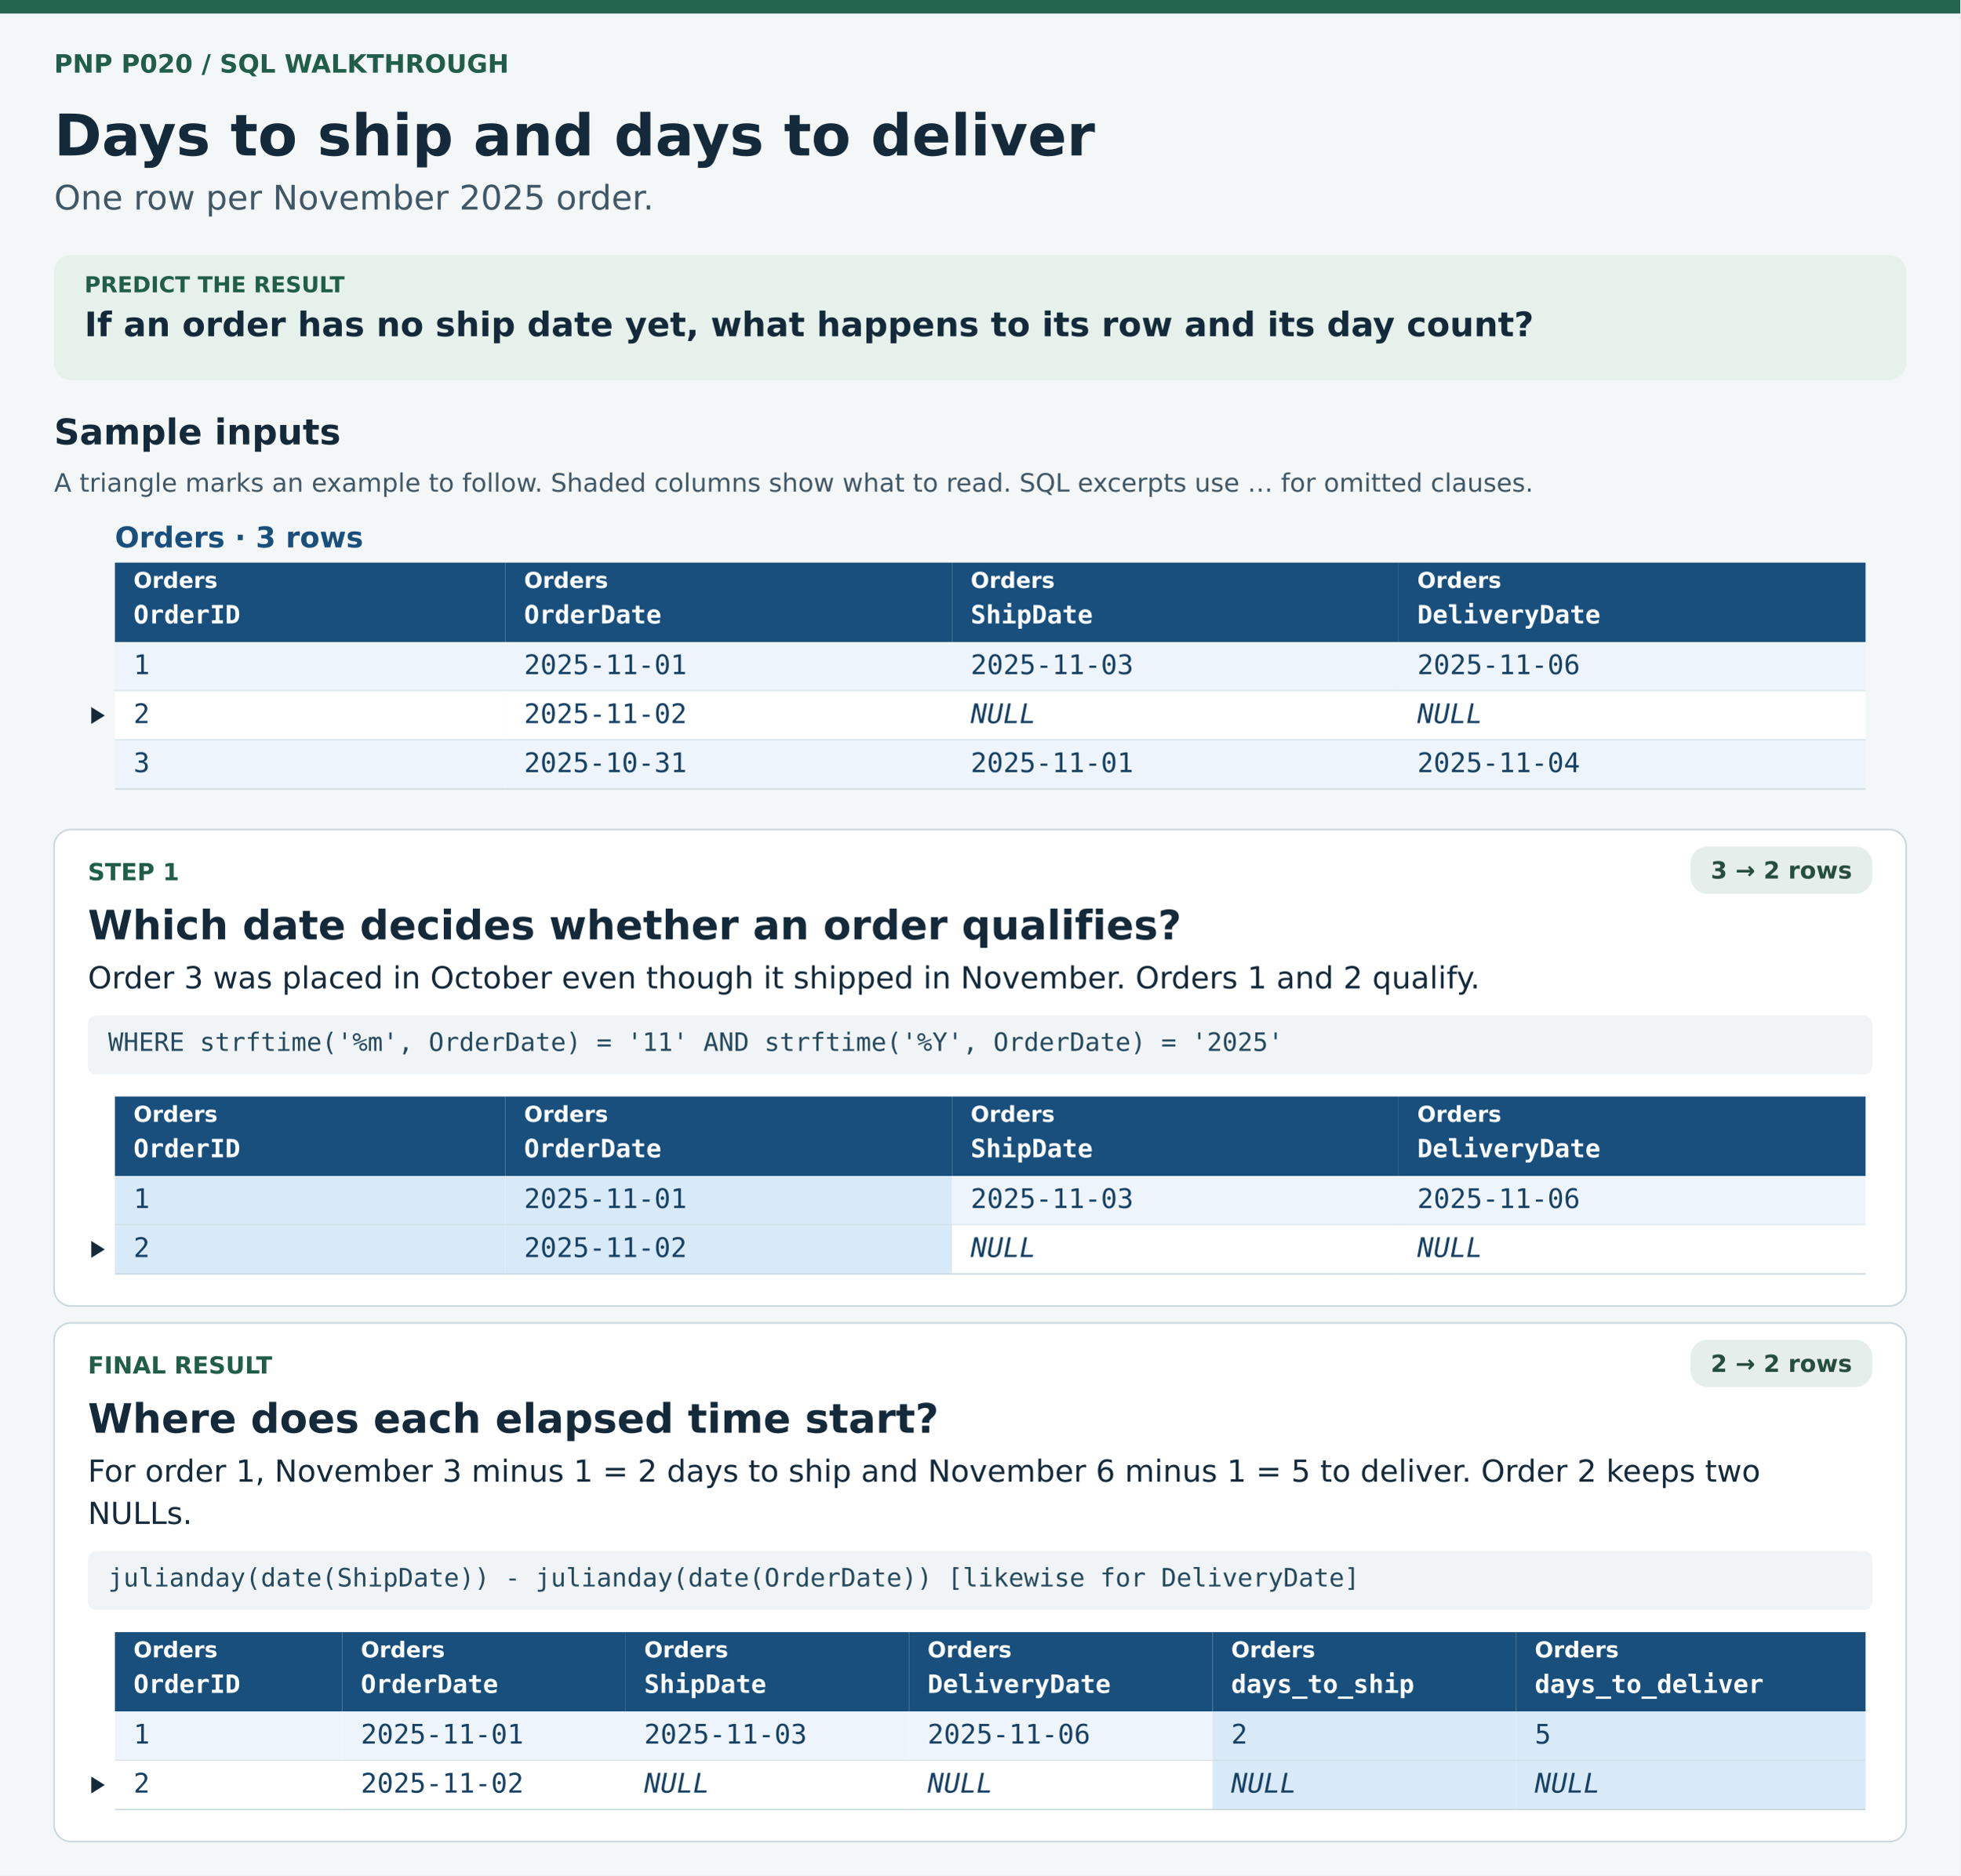
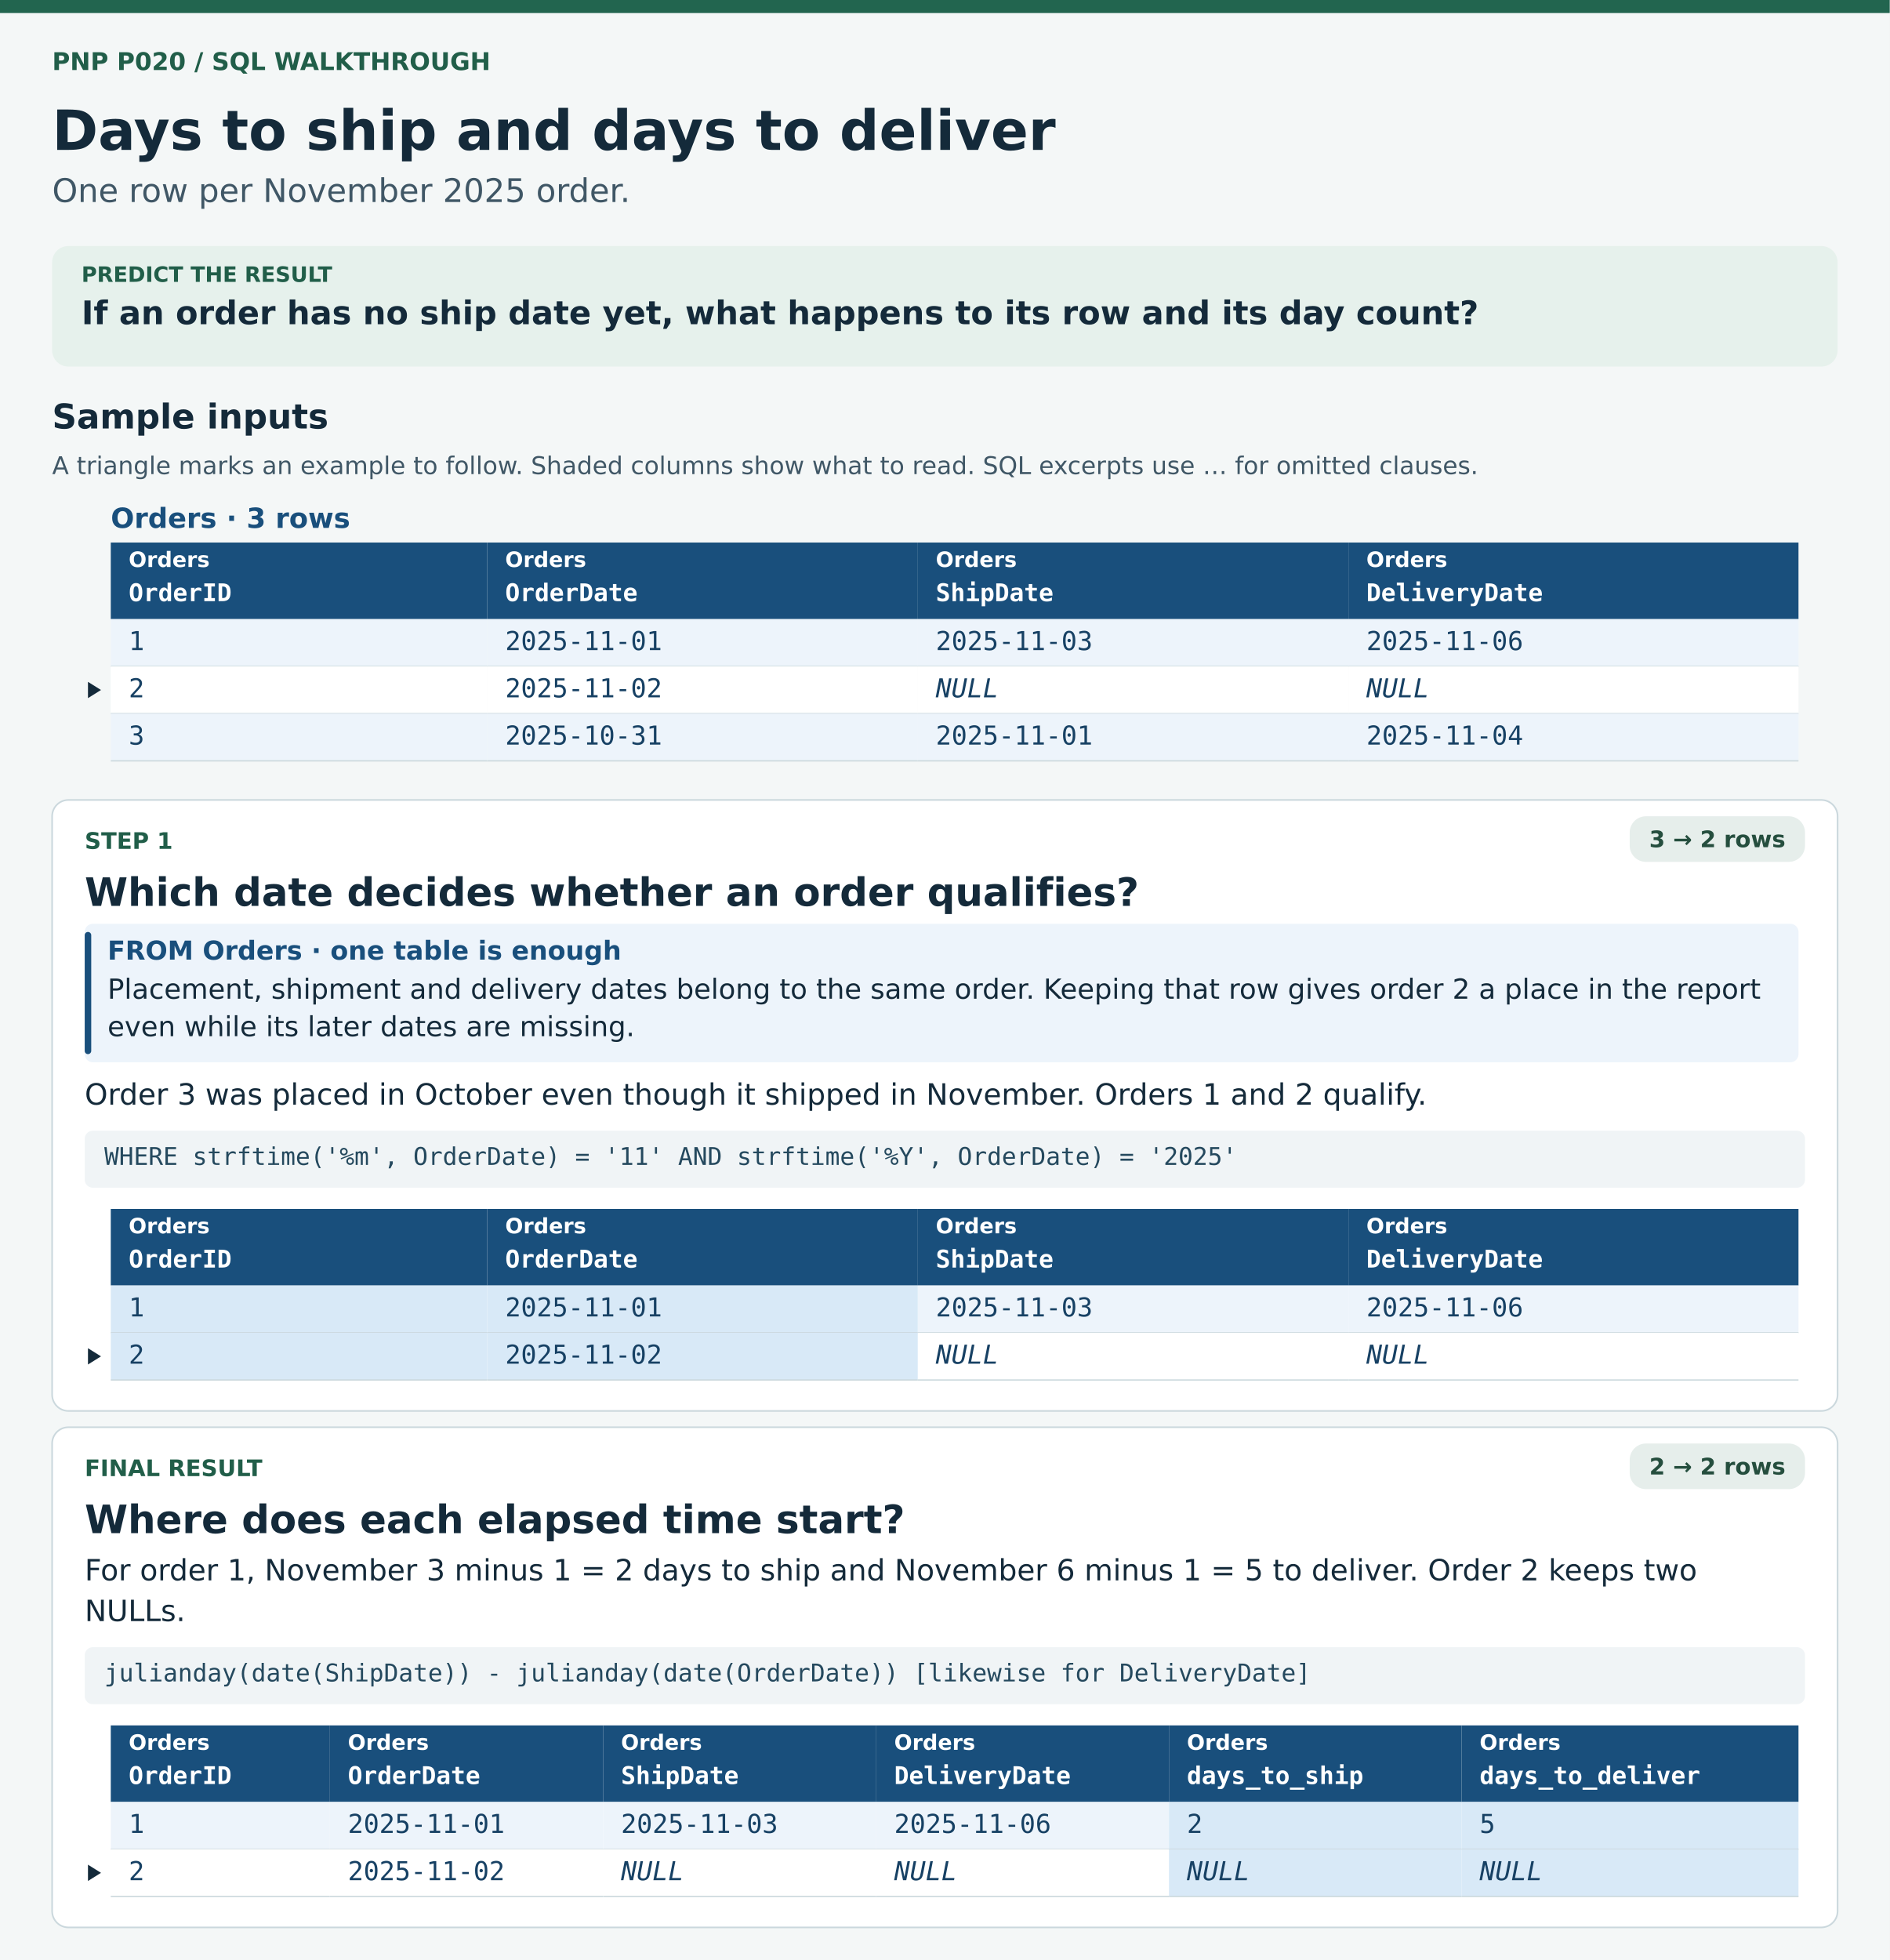
- <svg xmlns="http://www.w3.org/2000/svg" width="1160" height="1110" viewBox="0 0 1160 1110" role="img" aria-labelledby="title desc">
-   <rect width="1160" height="1110" fill="#f4f7f7" />
+ <svg xmlns="http://www.w3.org/2000/svg" width="1160" height="1203" viewBox="0 0 1160 1203" role="img" aria-labelledby="title desc">
+   <rect width="1160" height="1203" fill="#f4f7f7" />
  <rect x="0" y="0" width="1160" height="8" rx="0" fill="#22654f" />
  <text x="32" y="43" font-family="DejaVu Sans, sans-serif" font-size="15" fill="#215e49" font-weight="700">PNP  P020    /    SQL WALKTHROUGH</text>
  <text x="32" y="92" font-family="DejaVu Sans, sans-serif" font-size="34" fill="#142a3a" font-weight="700">Days to ship and days to deliver</text>
  <text x="32" y="124" font-family="DejaVu Sans, sans-serif" font-size="20" fill="#405766">One row per November 2025 order.</text>
  <rect x="32" y="151" width="1096" height="74" rx="10" fill="#e6f1ec" />
  <text x="50" y="173" font-family="DejaVu Sans, sans-serif" font-size="13" fill="#215e49" font-weight="700">PREDICT THE RESULT</text>
  <text x="50" y="199" font-family="DejaVu Sans, sans-serif" font-size="20" fill="#142a3a" font-weight="700">If an order has no ship date yet, what happens to its row and its day count?</text>
  <text x="32" y="263" font-family="DejaVu Sans, sans-serif" font-size="21" fill="#142a3a" font-weight="700">Sample inputs</text>
  <text x="32" y="291" font-family="DejaVu Sans, sans-serif" font-size="15" fill="#405766">A triangle marks an example to follow. Shaded columns show what to read. SQL excerpts use … for omitted clauses.</text>
  <text x="68" y="324" font-family="DejaVu Sans, sans-serif" font-size="17" fill="#194f7c" font-weight="700">Orders  ·  3 rows</text>
  <rect x="68" y="333" width="231.117" height="47" rx="0" fill="#194f7c" />
  <text x="79" y="348" font-family="DejaVu Sans, sans-serif" font-size="13" fill="#ffffff" font-weight="700">Orders</text>
  <text x="79" y="369" font-family="DejaVu Sans Mono, monospace" font-size="15" fill="#ffffff" font-weight="700">OrderID</text>
  <rect x="299.117" y="333" width="264.305" height="47" rx="0" fill="#194f7c" />
  <text x="310.117" y="348" font-family="DejaVu Sans, sans-serif" font-size="13" fill="#ffffff" font-weight="700">Orders</text>
  <text x="310.117" y="369" font-family="DejaVu Sans Mono, monospace" font-size="15" fill="#ffffff" font-weight="700">OrderDate</text>
  <rect x="563.422" y="333" width="264.305" height="47" rx="0" fill="#194f7c" />
  <text x="574.422" y="348" font-family="DejaVu Sans, sans-serif" font-size="13" fill="#ffffff" font-weight="700">Orders</text>
  <text x="574.422" y="369" font-family="DejaVu Sans Mono, monospace" font-size="15" fill="#ffffff" font-weight="700">ShipDate</text>
  <rect x="827.727" y="333" width="276.273" height="47" rx="0" fill="#194f7c" />
  <text x="838.727" y="348" font-family="DejaVu Sans, sans-serif" font-size="13" fill="#ffffff" font-weight="700">Orders</text>
  <text x="838.727" y="369" font-family="DejaVu Sans Mono, monospace" font-size="15" fill="#ffffff" font-weight="700">DeliveryDate</text>
  <rect x="68" y="380" width="231.117" height="29" rx="0" fill="#edf4fb" />
  <text x="79" y="399" font-family="DejaVu Sans Mono, monospace" font-size="16" fill="#174164">1</text>
  <path d="M68 409L299.117 409" fill="none" stroke="#cbd8dd" stroke-width="0.8" />
  <rect x="299.117" y="380" width="264.305" height="29" rx="0" fill="#edf4fb" />
  <text x="310.117" y="399" font-family="DejaVu Sans Mono, monospace" font-size="16" fill="#174164">2025-11-01</text>
  <path d="M299.117 409L563.422 409" fill="none" stroke="#cbd8dd" stroke-width="0.8" />
  <rect x="563.422" y="380" width="264.305" height="29" rx="0" fill="#edf4fb" />
  <text x="574.422" y="399" font-family="DejaVu Sans Mono, monospace" font-size="16" fill="#174164">2025-11-03</text>
  <path d="M563.422 409L827.727 409" fill="none" stroke="#cbd8dd" stroke-width="0.8" />
  <rect x="827.727" y="380" width="276.273" height="29" rx="0" fill="#edf4fb" />
  <text x="838.727" y="399" font-family="DejaVu Sans Mono, monospace" font-size="16" fill="#174164">2025-11-06</text>
  <path d="M827.727 409L1104 409" fill="none" stroke="#cbd8dd" stroke-width="0.8" />
  <path d="M54 418.5l8 5-8 5z" fill="#142a3a" />
  <rect x="68" y="409" width="231.117" height="29" rx="0" fill="#ffffff" />
  <text x="79" y="428" font-family="DejaVu Sans Mono, monospace" font-size="16" fill="#174164">2</text>
  <path d="M68 438L299.117 438" fill="none" stroke="#cbd8dd" stroke-width="0.8" />
  <rect x="299.117" y="409" width="264.305" height="29" rx="0" fill="#ffffff" />
  <text x="310.117" y="428" font-family="DejaVu Sans Mono, monospace" font-size="16" fill="#174164">2025-11-02</text>
  <path d="M299.117 438L563.422 438" fill="none" stroke="#cbd8dd" stroke-width="0.8" />
  <rect x="563.422" y="409" width="264.305" height="29" rx="0" fill="#ffffff" />
  <text x="574.422" y="428" font-family="DejaVu Sans Mono, monospace" font-size="16" fill="#174164" font-style="italic">NULL</text>
  <path d="M563.422 438L827.727 438" fill="none" stroke="#cbd8dd" stroke-width="0.8" />
  <rect x="827.727" y="409" width="276.273" height="29" rx="0" fill="#ffffff" />
  <text x="838.727" y="428" font-family="DejaVu Sans Mono, monospace" font-size="16" fill="#174164" font-style="italic">NULL</text>
  <path d="M827.727 438L1104 438" fill="none" stroke="#cbd8dd" stroke-width="0.8" />
  <rect x="68" y="438" width="231.117" height="29" rx="0" fill="#edf4fb" />
  <text x="79" y="457" font-family="DejaVu Sans Mono, monospace" font-size="16" fill="#174164">3</text>
  <path d="M68 467L299.117 467" fill="none" stroke="#cbd8dd" stroke-width="0.8" />
  <rect x="299.117" y="438" width="264.305" height="29" rx="0" fill="#edf4fb" />
  <text x="310.117" y="457" font-family="DejaVu Sans Mono, monospace" font-size="16" fill="#174164">2025-10-31</text>
  <path d="M299.117 467L563.422 467" fill="none" stroke="#cbd8dd" stroke-width="0.8" />
  <rect x="563.422" y="438" width="264.305" height="29" rx="0" fill="#edf4fb" />
  <text x="574.422" y="457" font-family="DejaVu Sans Mono, monospace" font-size="16" fill="#174164">2025-11-01</text>
  <path d="M563.422 467L827.727 467" fill="none" stroke="#cbd8dd" stroke-width="0.8" />
  <rect x="827.727" y="438" width="276.273" height="29" rx="0" fill="#edf4fb" />
  <text x="838.727" y="457" font-family="DejaVu Sans Mono, monospace" font-size="16" fill="#174164">2025-11-04</text>
  <path d="M827.727 467L1104 467" fill="none" stroke="#cbd8dd" stroke-width="0.8" />
-   <rect x="32" y="491" width="1096" height="282" rx="10" fill="white" stroke="#cbd8dd" />
+   <rect x="32" y="491" width="1096" height="375" rx="10" fill="white" stroke="#cbd8dd" />
  <text x="52" y="521" font-family="DejaVu Sans, sans-serif" font-size="14" fill="#215e49" font-weight="700">STEP 1</text>
  <rect x="1000.38" y="501" width="107.625" height="28" rx="10" fill="#e6eeeb" />
  <text x="1012.38" y="520" font-family="DejaVu Sans, sans-serif" font-size="14" fill="#254e3e" font-weight="700">3 → 2 rows</text>
  <text x="52" y="556" font-family="DejaVu Sans, sans-serif" font-size="24" fill="#142a3a" font-weight="700">Which date decides whether an order qualifies?</text>
-   <text x="52" y="585" font-family="DejaVu Sans, sans-serif" font-size="18" fill="#142a3a">Order 3 was placed in October even though it shipped in November. Orders 1 and 2 qualify.</text>
-   <rect x="52" y="601" width="1056" height="35" rx="5" fill="#f0f4f6" />
-   <text x="64" y="622" font-family="DejaVu Sans Mono, monospace" font-size="15" fill="#25495e">WHERE strftime('%m', OrderDate) = '11' AND strftime('%Y', OrderDate) = '2025'</text>
-   <rect x="68" y="649" width="231.117" height="47" rx="0" fill="#194f7c" />
-   <text x="79" y="664" font-family="DejaVu Sans, sans-serif" font-size="13" fill="#ffffff" font-weight="700">Orders</text>
-   <text x="79" y="685" font-family="DejaVu Sans Mono, monospace" font-size="15" fill="#ffffff" font-weight="700">OrderID</text>
-   <rect x="299.117" y="649" width="264.305" height="47" rx="0" fill="#194f7c" />
-   <text x="310.117" y="664" font-family="DejaVu Sans, sans-serif" font-size="13" fill="#ffffff" font-weight="700">Orders</text>
-   <text x="310.117" y="685" font-family="DejaVu Sans Mono, monospace" font-size="15" fill="#ffffff" font-weight="700">OrderDate</text>
-   <rect x="563.422" y="649" width="264.305" height="47" rx="0" fill="#194f7c" />
-   <text x="574.422" y="664" font-family="DejaVu Sans, sans-serif" font-size="13" fill="#ffffff" font-weight="700">Orders</text>
-   <text x="574.422" y="685" font-family="DejaVu Sans Mono, monospace" font-size="15" fill="#ffffff" font-weight="700">ShipDate</text>
-   <rect x="827.727" y="649" width="276.273" height="47" rx="0" fill="#194f7c" />
-   <text x="838.727" y="664" font-family="DejaVu Sans, sans-serif" font-size="13" fill="#ffffff" font-weight="700">Orders</text>
-   <text x="838.727" y="685" font-family="DejaVu Sans Mono, monospace" font-size="15" fill="#ffffff" font-weight="700">DeliveryDate</text>
-   <rect x="68" y="696" width="231.117" height="29" rx="0" fill="#d8e9f7" />
-   <text x="79" y="715" font-family="DejaVu Sans Mono, monospace" font-size="16" fill="#174164">1</text>
-   <path d="M68 725L299.117 725" fill="none" stroke="#cbd8dd" stroke-width="0.8" />
-   <rect x="299.117" y="696" width="264.305" height="29" rx="0" fill="#d8e9f7" />
-   <text x="310.117" y="715" font-family="DejaVu Sans Mono, monospace" font-size="16" fill="#174164">2025-11-01</text>
-   <path d="M299.117 725L563.422 725" fill="none" stroke="#cbd8dd" stroke-width="0.8" />
-   <rect x="563.422" y="696" width="264.305" height="29" rx="0" fill="#edf4fb" />
-   <text x="574.422" y="715" font-family="DejaVu Sans Mono, monospace" font-size="16" fill="#174164">2025-11-03</text>
-   <path d="M563.422 725L827.727 725" fill="none" stroke="#cbd8dd" stroke-width="0.8" />
-   <rect x="827.727" y="696" width="276.273" height="29" rx="0" fill="#edf4fb" />
-   <text x="838.727" y="715" font-family="DejaVu Sans Mono, monospace" font-size="16" fill="#174164">2025-11-06</text>
-   <path d="M827.727 725L1104 725" fill="none" stroke="#cbd8dd" stroke-width="0.8" />
-   <path d="M54 734.5l8 5-8 5z" fill="#142a3a" />
-   <rect x="68" y="725" width="231.117" height="29" rx="0" fill="#d8e9f7" />
-   <text x="79" y="744" font-family="DejaVu Sans Mono, monospace" font-size="16" fill="#174164">2</text>
-   <path d="M68 754L299.117 754" fill="none" stroke="#cbd8dd" stroke-width="0.8" />
-   <rect x="299.117" y="725" width="264.305" height="29" rx="0" fill="#d8e9f7" />
-   <text x="310.117" y="744" font-family="DejaVu Sans Mono, monospace" font-size="16" fill="#174164">2025-11-02</text>
-   <path d="M299.117 754L563.422 754" fill="none" stroke="#cbd8dd" stroke-width="0.8" />
-   <rect x="563.422" y="725" width="264.305" height="29" rx="0" fill="#ffffff" />
-   <text x="574.422" y="744" font-family="DejaVu Sans Mono, monospace" font-size="16" fill="#174164" font-style="italic">NULL</text>
-   <path d="M563.422 754L827.727 754" fill="none" stroke="#cbd8dd" stroke-width="0.8" />
-   <rect x="827.727" y="725" width="276.273" height="29" rx="0" fill="#ffffff" />
-   <text x="838.727" y="744" font-family="DejaVu Sans Mono, monospace" font-size="16" fill="#174164" font-style="italic">NULL</text>
-   <path d="M827.727 754L1104 754" fill="none" stroke="#cbd8dd" stroke-width="0.8" />
-   <rect x="32" y="783" width="1096" height="307" rx="10" fill="white" stroke="#cbd8dd" />
-   <text x="52" y="813" font-family="DejaVu Sans, sans-serif" font-size="14" fill="#215e49" font-weight="700">FINAL RESULT</text>
-   <rect x="1000.38" y="793" width="107.625" height="28" rx="10" fill="#e6eeeb" />
-   <text x="1012.38" y="812" font-family="DejaVu Sans, sans-serif" font-size="14" fill="#254e3e" font-weight="700">2 → 2 rows</text>
-   <text x="52" y="848" font-family="DejaVu Sans, sans-serif" font-size="24" fill="#142a3a" font-weight="700">Where does each elapsed time start?</text>
-   <text x="52" y="877" font-family="DejaVu Sans, sans-serif" font-size="18" fill="#142a3a">For order 1, November 3 minus 1 = 2 days to ship and November 6 minus 1 = 5 to deliver. Order 2 keeps two</text>
-   <text x="52" y="902" font-family="DejaVu Sans, sans-serif" font-size="18" fill="#142a3a">NULLs.</text>
-   <rect x="52" y="918" width="1056" height="35" rx="5" fill="#f0f4f6" />
-   <text x="64" y="939" font-family="DejaVu Sans Mono, monospace" font-size="15" fill="#25495e">julianday(date(ShipDate)) - julianday(date(OrderDate)) [likewise for DeliveryDate]</text>
-   <rect x="68" y="966" width="134.51" height="47" rx="0" fill="#194f7c" />
-   <text x="79" y="981" font-family="DejaVu Sans, sans-serif" font-size="13" fill="#ffffff" font-weight="700">Orders</text>
-   <text x="79" y="1002" font-family="DejaVu Sans Mono, monospace" font-size="15" fill="#ffffff" font-weight="700">OrderID</text>
-   <rect x="202.51" y="966" width="167.698" height="47" rx="0" fill="#194f7c" />
-   <text x="213.51" y="981" font-family="DejaVu Sans, sans-serif" font-size="13" fill="#ffffff" font-weight="700">Orders</text>
-   <text x="213.51" y="1002" font-family="DejaVu Sans Mono, monospace" font-size="15" fill="#ffffff" font-weight="700">OrderDate</text>
-   <rect x="370.208" y="966" width="167.698" height="47" rx="0" fill="#194f7c" />
-   <text x="381.208" y="981" font-family="DejaVu Sans, sans-serif" font-size="13" fill="#ffffff" font-weight="700">Orders</text>
-   <text x="381.208" y="1002" font-family="DejaVu Sans Mono, monospace" font-size="15" fill="#ffffff" font-weight="700">ShipDate</text>
-   <rect x="537.906" y="966" width="179.667" height="47" rx="0" fill="#194f7c" />
-   <text x="548.906" y="981" font-family="DejaVu Sans, sans-serif" font-size="13" fill="#ffffff" font-weight="700">Orders</text>
-   <text x="548.906" y="1002" font-family="DejaVu Sans Mono, monospace" font-size="15" fill="#ffffff" font-weight="700">DeliveryDate</text>
-   <rect x="717.573" y="966" width="179.667" height="47" rx="0" fill="#194f7c" />
-   <text x="728.573" y="981" font-family="DejaVu Sans, sans-serif" font-size="13" fill="#ffffff" font-weight="700">Orders</text>
-   <text x="728.573" y="1002" font-family="DejaVu Sans Mono, monospace" font-size="15" fill="#ffffff" font-weight="700">days_to_ship</text>
-   <rect x="897.24" y="966" width="206.76" height="47" rx="0" fill="#194f7c" />
-   <text x="908.24" y="981" font-family="DejaVu Sans, sans-serif" font-size="13" fill="#ffffff" font-weight="700">Orders</text>
-   <text x="908.24" y="1002" font-family="DejaVu Sans Mono, monospace" font-size="15" fill="#ffffff" font-weight="700">days_to_deliver</text>
-   <rect x="68" y="1013" width="134.51" height="29" rx="0" fill="#edf4fb" />
-   <text x="79" y="1032" font-family="DejaVu Sans Mono, monospace" font-size="16" fill="#174164">1</text>
-   <path d="M68 1042L202.51 1042" fill="none" stroke="#cbd8dd" stroke-width="0.8" />
-   <rect x="202.51" y="1013" width="167.698" height="29" rx="0" fill="#edf4fb" />
-   <text x="213.51" y="1032" font-family="DejaVu Sans Mono, monospace" font-size="16" fill="#174164">2025-11-01</text>
-   <path d="M202.51 1042L370.208 1042" fill="none" stroke="#cbd8dd" stroke-width="0.8" />
-   <rect x="370.208" y="1013" width="167.698" height="29" rx="0" fill="#edf4fb" />
-   <text x="381.208" y="1032" font-family="DejaVu Sans Mono, monospace" font-size="16" fill="#174164">2025-11-03</text>
-   <path d="M370.208 1042L537.906 1042" fill="none" stroke="#cbd8dd" stroke-width="0.8" />
-   <rect x="537.906" y="1013" width="179.667" height="29" rx="0" fill="#edf4fb" />
-   <text x="548.906" y="1032" font-family="DejaVu Sans Mono, monospace" font-size="16" fill="#174164">2025-11-06</text>
-   <path d="M537.906 1042L717.573 1042" fill="none" stroke="#cbd8dd" stroke-width="0.8" />
-   <rect x="717.573" y="1013" width="179.667" height="29" rx="0" fill="#d8e9f7" />
-   <text x="728.573" y="1032" font-family="DejaVu Sans Mono, monospace" font-size="16" fill="#174164">2</text>
-   <path d="M717.573 1042L897.24 1042" fill="none" stroke="#cbd8dd" stroke-width="0.8" />
-   <rect x="897.24" y="1013" width="206.76" height="29" rx="0" fill="#d8e9f7" />
-   <text x="908.24" y="1032" font-family="DejaVu Sans Mono, monospace" font-size="16" fill="#174164">5</text>
-   <path d="M897.24 1042L1104 1042" fill="none" stroke="#cbd8dd" stroke-width="0.8" />
-   <path d="M54 1051.5l8 5-8 5z" fill="#142a3a" />
-   <rect x="68" y="1042" width="134.51" height="29" rx="0" fill="#ffffff" />
-   <text x="79" y="1061" font-family="DejaVu Sans Mono, monospace" font-size="16" fill="#174164">2</text>
-   <path d="M68 1071L202.51 1071" fill="none" stroke="#cbd8dd" stroke-width="0.8" />
-   <rect x="202.51" y="1042" width="167.698" height="29" rx="0" fill="#ffffff" />
-   <text x="213.51" y="1061" font-family="DejaVu Sans Mono, monospace" font-size="16" fill="#174164">2025-11-02</text>
-   <path d="M202.51 1071L370.208 1071" fill="none" stroke="#cbd8dd" stroke-width="0.8" />
-   <rect x="370.208" y="1042" width="167.698" height="29" rx="0" fill="#ffffff" />
-   <text x="381.208" y="1061" font-family="DejaVu Sans Mono, monospace" font-size="16" fill="#174164" font-style="italic">NULL</text>
-   <path d="M370.208 1071L537.906 1071" fill="none" stroke="#cbd8dd" stroke-width="0.8" />
-   <rect x="537.906" y="1042" width="179.667" height="29" rx="0" fill="#ffffff" />
-   <text x="548.906" y="1061" font-family="DejaVu Sans Mono, monospace" font-size="16" fill="#174164" font-style="italic">NULL</text>
-   <path d="M537.906 1071L717.573 1071" fill="none" stroke="#cbd8dd" stroke-width="0.8" />
-   <rect x="717.573" y="1042" width="179.667" height="29" rx="0" fill="#d8e9f7" />
-   <text x="728.573" y="1061" font-family="DejaVu Sans Mono, monospace" font-size="16" fill="#174164" font-style="italic">NULL</text>
-   <path d="M717.573 1071L897.24 1071" fill="none" stroke="#cbd8dd" stroke-width="0.8" />
-   <rect x="897.24" y="1042" width="206.76" height="29" rx="0" fill="#d8e9f7" />
-   <text x="908.24" y="1061" font-family="DejaVu Sans Mono, monospace" font-size="16" fill="#174164" font-style="italic">NULL</text>
-   <path d="M897.24 1071L1104 1071" fill="none" stroke="#cbd8dd" stroke-width="0.8" />
+   <g role="group" aria-label="FROM Orders · one table is enough" data-decision="1">
+     <rect x="52" y="567" width="1052" height="85" rx="5" fill="#edf4fb" />
+     <rect x="52" y="572" width="4" height="75" rx="2" fill="#194f7c" />
+     <text x="66" y="589" font-family="DejaVu Sans, sans-serif" font-size="16" fill="#194f7c" font-weight="700">FROM Orders · one table is enough</text>
+     <text x="66" y="613" font-family="DejaVu Sans, sans-serif" font-size="17" fill="#142a3a">Placement, shipment and delivery dates belong to the same order. Keeping that row gives order 2 a place in the report</text>
+     <text x="66" y="636" font-family="DejaVu Sans, sans-serif" font-size="17" fill="#142a3a">even while its later dates are missing.</text>
+   </g>
+   <text x="52" y="678" font-family="DejaVu Sans, sans-serif" font-size="18" fill="#142a3a">Order 3 was placed in October even though it shipped in November. Orders 1 and 2 qualify.</text>
+   <rect x="52" y="694" width="1056" height="35" rx="5" fill="#f0f4f6" />
+   <text x="64" y="715" font-family="DejaVu Sans Mono, monospace" font-size="15" fill="#25495e">WHERE strftime('%m', OrderDate) = '11' AND strftime('%Y', OrderDate) = '2025'</text>
+   <rect x="68" y="742" width="231.117" height="47" rx="0" fill="#194f7c" />
+   <text x="79" y="757" font-family="DejaVu Sans, sans-serif" font-size="13" fill="#ffffff" font-weight="700">Orders</text>
+   <text x="79" y="778" font-family="DejaVu Sans Mono, monospace" font-size="15" fill="#ffffff" font-weight="700">OrderID</text>
+   <rect x="299.117" y="742" width="264.305" height="47" rx="0" fill="#194f7c" />
+   <text x="310.117" y="757" font-family="DejaVu Sans, sans-serif" font-size="13" fill="#ffffff" font-weight="700">Orders</text>
+   <text x="310.117" y="778" font-family="DejaVu Sans Mono, monospace" font-size="15" fill="#ffffff" font-weight="700">OrderDate</text>
+   <rect x="563.422" y="742" width="264.305" height="47" rx="0" fill="#194f7c" />
+   <text x="574.422" y="757" font-family="DejaVu Sans, sans-serif" font-size="13" fill="#ffffff" font-weight="700">Orders</text>
+   <text x="574.422" y="778" font-family="DejaVu Sans Mono, monospace" font-size="15" fill="#ffffff" font-weight="700">ShipDate</text>
+   <rect x="827.727" y="742" width="276.273" height="47" rx="0" fill="#194f7c" />
+   <text x="838.727" y="757" font-family="DejaVu Sans, sans-serif" font-size="13" fill="#ffffff" font-weight="700">Orders</text>
+   <text x="838.727" y="778" font-family="DejaVu Sans Mono, monospace" font-size="15" fill="#ffffff" font-weight="700">DeliveryDate</text>
+   <rect x="68" y="789" width="231.117" height="29" rx="0" fill="#d8e9f7" />
+   <text x="79" y="808" font-family="DejaVu Sans Mono, monospace" font-size="16" fill="#174164">1</text>
+   <path d="M68 818L299.117 818" fill="none" stroke="#cbd8dd" stroke-width="0.8" />
+   <rect x="299.117" y="789" width="264.305" height="29" rx="0" fill="#d8e9f7" />
+   <text x="310.117" y="808" font-family="DejaVu Sans Mono, monospace" font-size="16" fill="#174164">2025-11-01</text>
+   <path d="M299.117 818L563.422 818" fill="none" stroke="#cbd8dd" stroke-width="0.8" />
+   <rect x="563.422" y="789" width="264.305" height="29" rx="0" fill="#edf4fb" />
+   <text x="574.422" y="808" font-family="DejaVu Sans Mono, monospace" font-size="16" fill="#174164">2025-11-03</text>
+   <path d="M563.422 818L827.727 818" fill="none" stroke="#cbd8dd" stroke-width="0.8" />
+   <rect x="827.727" y="789" width="276.273" height="29" rx="0" fill="#edf4fb" />
+   <text x="838.727" y="808" font-family="DejaVu Sans Mono, monospace" font-size="16" fill="#174164">2025-11-06</text>
+   <path d="M827.727 818L1104 818" fill="none" stroke="#cbd8dd" stroke-width="0.8" />
+   <path d="M54 827.5l8 5-8 5z" fill="#142a3a" />
+   <rect x="68" y="818" width="231.117" height="29" rx="0" fill="#d8e9f7" />
+   <text x="79" y="837" font-family="DejaVu Sans Mono, monospace" font-size="16" fill="#174164">2</text>
+   <path d="M68 847L299.117 847" fill="none" stroke="#cbd8dd" stroke-width="0.8" />
+   <rect x="299.117" y="818" width="264.305" height="29" rx="0" fill="#d8e9f7" />
+   <text x="310.117" y="837" font-family="DejaVu Sans Mono, monospace" font-size="16" fill="#174164">2025-11-02</text>
+   <path d="M299.117 847L563.422 847" fill="none" stroke="#cbd8dd" stroke-width="0.8" />
+   <rect x="563.422" y="818" width="264.305" height="29" rx="0" fill="#ffffff" />
+   <text x="574.422" y="837" font-family="DejaVu Sans Mono, monospace" font-size="16" fill="#174164" font-style="italic">NULL</text>
+   <path d="M563.422 847L827.727 847" fill="none" stroke="#cbd8dd" stroke-width="0.8" />
+   <rect x="827.727" y="818" width="276.273" height="29" rx="0" fill="#ffffff" />
+   <text x="838.727" y="837" font-family="DejaVu Sans Mono, monospace" font-size="16" fill="#174164" font-style="italic">NULL</text>
+   <path d="M827.727 847L1104 847" fill="none" stroke="#cbd8dd" stroke-width="0.8" />
+   <rect x="32" y="876" width="1096" height="307" rx="10" fill="white" stroke="#cbd8dd" />
+   <text x="52" y="906" font-family="DejaVu Sans, sans-serif" font-size="14" fill="#215e49" font-weight="700">FINAL RESULT</text>
+   <rect x="1000.38" y="886" width="107.625" height="28" rx="10" fill="#e6eeeb" />
+   <text x="1012.38" y="905" font-family="DejaVu Sans, sans-serif" font-size="14" fill="#254e3e" font-weight="700">2 → 2 rows</text>
+   <text x="52" y="941" font-family="DejaVu Sans, sans-serif" font-size="24" fill="#142a3a" font-weight="700">Where does each elapsed time start?</text>
+   <text x="52" y="970" font-family="DejaVu Sans, sans-serif" font-size="18" fill="#142a3a">For order 1, November 3 minus 1 = 2 days to ship and November 6 minus 1 = 5 to deliver. Order 2 keeps two</text>
+   <text x="52" y="995" font-family="DejaVu Sans, sans-serif" font-size="18" fill="#142a3a">NULLs.</text>
+   <rect x="52" y="1011" width="1056" height="35" rx="5" fill="#f0f4f6" />
+   <text x="64" y="1032" font-family="DejaVu Sans Mono, monospace" font-size="15" fill="#25495e">julianday(date(ShipDate)) - julianday(date(OrderDate)) [likewise for DeliveryDate]</text>
+   <rect x="68" y="1059" width="134.51" height="47" rx="0" fill="#194f7c" />
+   <text x="79" y="1074" font-family="DejaVu Sans, sans-serif" font-size="13" fill="#ffffff" font-weight="700">Orders</text>
+   <text x="79" y="1095" font-family="DejaVu Sans Mono, monospace" font-size="15" fill="#ffffff" font-weight="700">OrderID</text>
+   <rect x="202.51" y="1059" width="167.698" height="47" rx="0" fill="#194f7c" />
+   <text x="213.51" y="1074" font-family="DejaVu Sans, sans-serif" font-size="13" fill="#ffffff" font-weight="700">Orders</text>
+   <text x="213.51" y="1095" font-family="DejaVu Sans Mono, monospace" font-size="15" fill="#ffffff" font-weight="700">OrderDate</text>
+   <rect x="370.208" y="1059" width="167.698" height="47" rx="0" fill="#194f7c" />
+   <text x="381.208" y="1074" font-family="DejaVu Sans, sans-serif" font-size="13" fill="#ffffff" font-weight="700">Orders</text>
+   <text x="381.208" y="1095" font-family="DejaVu Sans Mono, monospace" font-size="15" fill="#ffffff" font-weight="700">ShipDate</text>
+   <rect x="537.906" y="1059" width="179.667" height="47" rx="0" fill="#194f7c" />
+   <text x="548.906" y="1074" font-family="DejaVu Sans, sans-serif" font-size="13" fill="#ffffff" font-weight="700">Orders</text>
+   <text x="548.906" y="1095" font-family="DejaVu Sans Mono, monospace" font-size="15" fill="#ffffff" font-weight="700">DeliveryDate</text>
+   <rect x="717.573" y="1059" width="179.667" height="47" rx="0" fill="#194f7c" />
+   <text x="728.573" y="1074" font-family="DejaVu Sans, sans-serif" font-size="13" fill="#ffffff" font-weight="700">Orders</text>
+   <text x="728.573" y="1095" font-family="DejaVu Sans Mono, monospace" font-size="15" fill="#ffffff" font-weight="700">days_to_ship</text>
+   <rect x="897.24" y="1059" width="206.76" height="47" rx="0" fill="#194f7c" />
+   <text x="908.24" y="1074" font-family="DejaVu Sans, sans-serif" font-size="13" fill="#ffffff" font-weight="700">Orders</text>
+   <text x="908.24" y="1095" font-family="DejaVu Sans Mono, monospace" font-size="15" fill="#ffffff" font-weight="700">days_to_deliver</text>
+   <rect x="68" y="1106" width="134.51" height="29" rx="0" fill="#edf4fb" />
+   <text x="79" y="1125" font-family="DejaVu Sans Mono, monospace" font-size="16" fill="#174164">1</text>
+   <path d="M68 1135L202.51 1135" fill="none" stroke="#cbd8dd" stroke-width="0.8" />
+   <rect x="202.51" y="1106" width="167.698" height="29" rx="0" fill="#edf4fb" />
+   <text x="213.51" y="1125" font-family="DejaVu Sans Mono, monospace" font-size="16" fill="#174164">2025-11-01</text>
+   <path d="M202.51 1135L370.208 1135" fill="none" stroke="#cbd8dd" stroke-width="0.8" />
+   <rect x="370.208" y="1106" width="167.698" height="29" rx="0" fill="#edf4fb" />
+   <text x="381.208" y="1125" font-family="DejaVu Sans Mono, monospace" font-size="16" fill="#174164">2025-11-03</text>
+   <path d="M370.208 1135L537.906 1135" fill="none" stroke="#cbd8dd" stroke-width="0.8" />
+   <rect x="537.906" y="1106" width="179.667" height="29" rx="0" fill="#edf4fb" />
+   <text x="548.906" y="1125" font-family="DejaVu Sans Mono, monospace" font-size="16" fill="#174164">2025-11-06</text>
+   <path d="M537.906 1135L717.573 1135" fill="none" stroke="#cbd8dd" stroke-width="0.8" />
+   <rect x="717.573" y="1106" width="179.667" height="29" rx="0" fill="#d8e9f7" />
+   <text x="728.573" y="1125" font-family="DejaVu Sans Mono, monospace" font-size="16" fill="#174164">2</text>
+   <path d="M717.573 1135L897.24 1135" fill="none" stroke="#cbd8dd" stroke-width="0.8" />
+   <rect x="897.24" y="1106" width="206.76" height="29" rx="0" fill="#d8e9f7" />
+   <text x="908.24" y="1125" font-family="DejaVu Sans Mono, monospace" font-size="16" fill="#174164">5</text>
+   <path d="M897.24 1135L1104 1135" fill="none" stroke="#cbd8dd" stroke-width="0.8" />
+   <path d="M54 1144.5l8 5-8 5z" fill="#142a3a" />
+   <rect x="68" y="1135" width="134.51" height="29" rx="0" fill="#ffffff" />
+   <text x="79" y="1154" font-family="DejaVu Sans Mono, monospace" font-size="16" fill="#174164">2</text>
+   <path d="M68 1164L202.51 1164" fill="none" stroke="#cbd8dd" stroke-width="0.8" />
+   <rect x="202.51" y="1135" width="167.698" height="29" rx="0" fill="#ffffff" />
+   <text x="213.51" y="1154" font-family="DejaVu Sans Mono, monospace" font-size="16" fill="#174164">2025-11-02</text>
+   <path d="M202.51 1164L370.208 1164" fill="none" stroke="#cbd8dd" stroke-width="0.8" />
+   <rect x="370.208" y="1135" width="167.698" height="29" rx="0" fill="#ffffff" />
+   <text x="381.208" y="1154" font-family="DejaVu Sans Mono, monospace" font-size="16" fill="#174164" font-style="italic">NULL</text>
+   <path d="M370.208 1164L537.906 1164" fill="none" stroke="#cbd8dd" stroke-width="0.8" />
+   <rect x="537.906" y="1135" width="179.667" height="29" rx="0" fill="#ffffff" />
+   <text x="548.906" y="1154" font-family="DejaVu Sans Mono, monospace" font-size="16" fill="#174164" font-style="italic">NULL</text>
+   <path d="M537.906 1164L717.573 1164" fill="none" stroke="#cbd8dd" stroke-width="0.8" />
+   <rect x="717.573" y="1135" width="179.667" height="29" rx="0" fill="#d8e9f7" />
+   <text x="728.573" y="1154" font-family="DejaVu Sans Mono, monospace" font-size="16" fill="#174164" font-style="italic">NULL</text>
+   <path d="M717.573 1164L897.24 1164" fill="none" stroke="#cbd8dd" stroke-width="0.8" />
+   <rect x="897.24" y="1135" width="206.76" height="29" rx="0" fill="#d8e9f7" />
+   <text x="908.24" y="1154" font-family="DejaVu Sans Mono, monospace" font-size="16" fill="#174164" font-style="italic">NULL</text>
+   <path d="M897.24 1164L1104 1164" fill="none" stroke="#cbd8dd" stroke-width="0.8" />
</svg>
